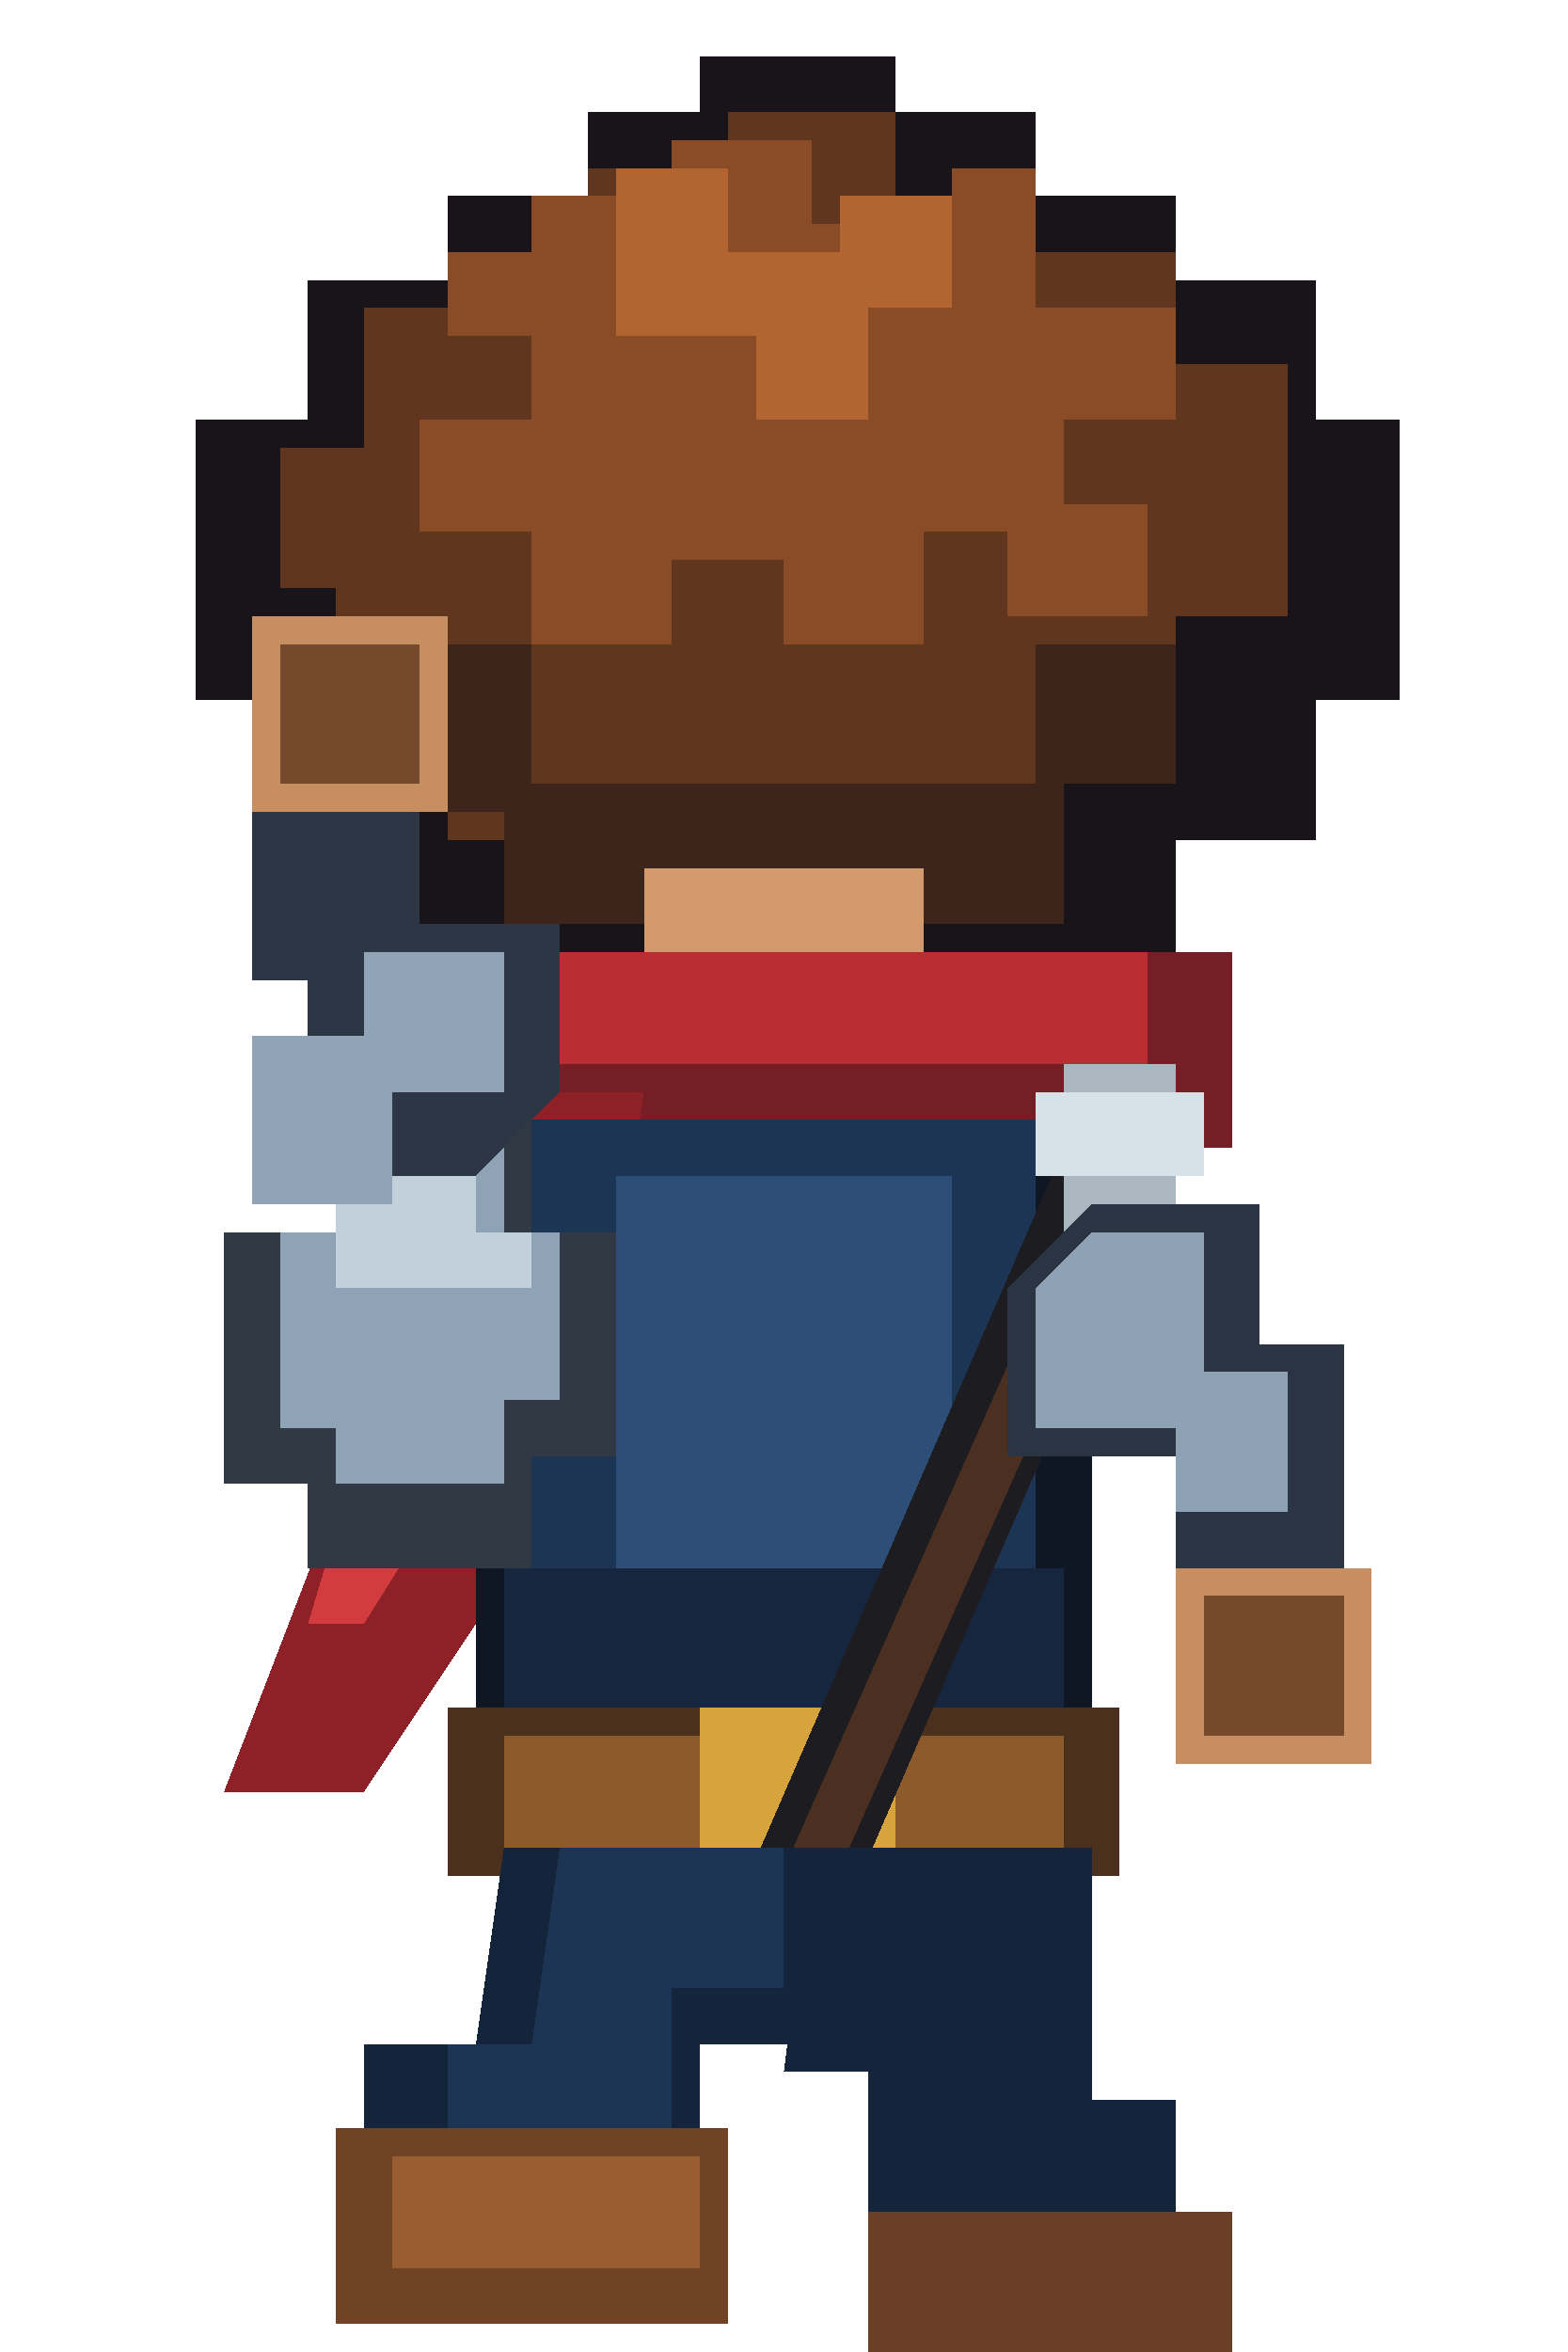
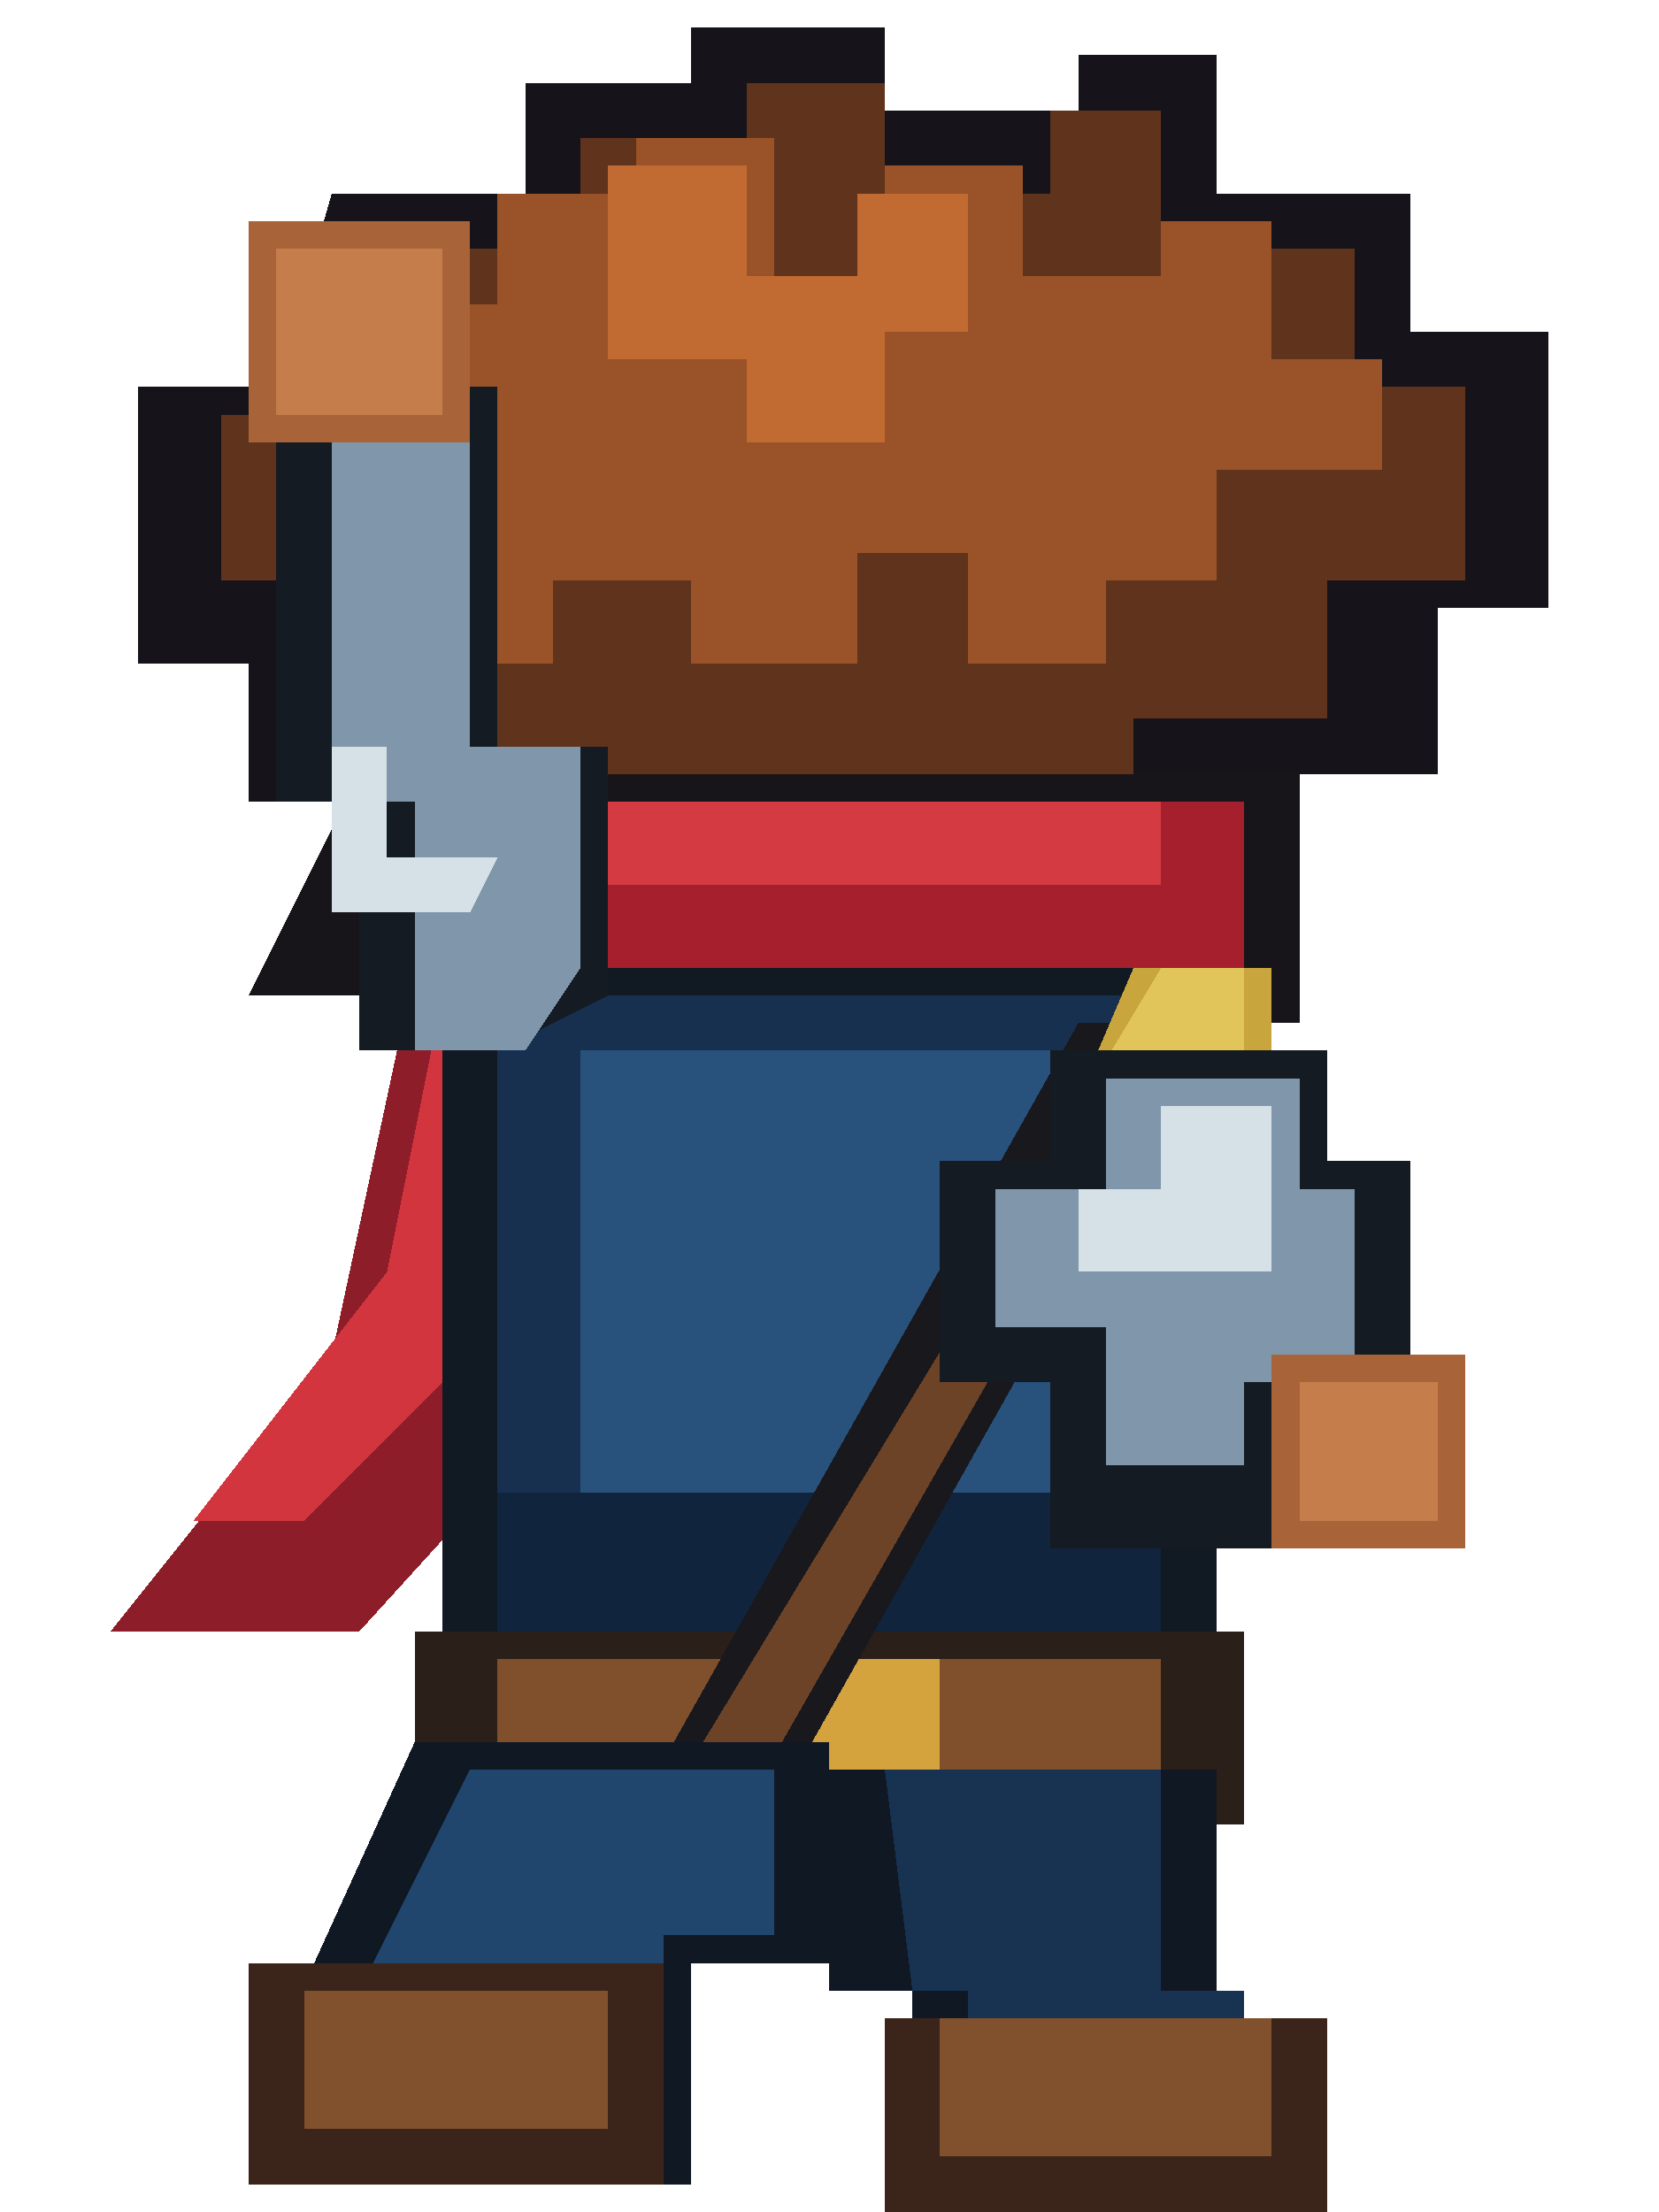
- <svg xmlns="http://www.w3.org/2000/svg" width="56" height="84" viewBox="0 0 56 84" shape-rendering="crispEdges">
-   <rect width="56" height="84" fill="none" />
-   <path fill="#181419" d="M16 7h5V4h4V2h7v2h5v3h5v3h5v5h3v10h-3v5h-5v4H15v-3h-5v-6H7V15h4v-5h5z" />
-   <path fill="#60361f" d="M16 9h5V6h5V4h6v3h5v2h5v4h4v9h-4v5h-5v3H16v-3h-4v-6H10v-5h3v-5h3z" />
-   <path fill="#8a4c27" d="M19 7h5V5h5v3h5V6h3v5h5v4h-4v3h3v4h-5v-3h-3v4h-5v-3h-4v3h-5v-4h-4v-4h4v-3h-3v-3h3z" />
-   <path fill="#b26531" d="M22 6h4v3h4V7h4v4h-3v4h-4v-3h-5z" />
-   <path fill="#3d251b" d="M15 23h4v5h18v-5h5v5h-4v5H18v-4h-3z" />
-   <rect x="23" y="31" width="10" height="5" fill="#d39a6d" />
-   <path fill="#761e26" d="M12 34h32v7H12z" />
-   <path fill="#b92d33" d="M15 34h26v4H15z" />
-   <path fill="#8e2028" d="M14 39h9l-2 13-8 12H8l5-13z" />
-   <path fill="#d23c3f" d="M15 40h5l-2 10-5 8h-2l3-10z" />
-   <path fill="#0f1724" d="M17 40h22v24H17z" />
-   <path fill="#1d3554" d="M19 40h18v21H19z" />
-   <path fill="#2d4f77" d="M22 42h12v16H22z" />
-   <path fill="#15263e" d="M18 56h20v8H18z" />
-   <path fill="#313944" d="M12 40h7v4h3v8h-3v4h-8v-3H8v-9h4z" />
-   <path fill="#8fa3b7" d="M12 41h6v3h2v6h-2v3h-6v-2H10v-7h2z" />
-   <path fill="#c1d0db" d="M13 42h4v2h2v2h-7v-3h1z" />
-   <rect x="16" y="61" width="24" height="6" fill="#4b301e" />
-   <rect x="18" y="62" width="20" height="4" fill="#8d5a2c" />
-   <rect x="25" y="61" width="7" height="6" fill="#d6a33d" />
-   <path fill="#1d1c20" d="M38 41h4l-13 30h-4z" />
-   <path fill="#4b2f20" d="M39 42h2L29 69h-2z" />
-   <rect x="38" y="38" width="4" height="8" fill="#aab7c1" />
-   <rect x="37" y="39" width="6" height="3" fill="#d7e1e8" />
-   <rect x="25" y="68" width="10" height="3" fill="#2a201b" />
-   <path fill="#2c3644" d="M17 42h-6v-7H9V24h6v9h5v6z" />
-   <path fill="#91a4b7" d="M13 34h5v5h-4v4h-5v-6h4z" />
-   <path fill="#c68e61" d="M9 22h7v7H9z" />
-   <path fill="#75492c" d="M10 23h5v5h-5z" />
-   <path fill="#2a3442" d="M39 43h6v5h3v10h-6v-6h-6v-6z" />
-   <path fill="#8ea2b5" d="M39 44h4v5h3v5h-4v-3h-5v-5z" />
-   <path fill="#c68e61" d="M42 56h7v7h-7z" />
-   <path fill="#75492c" d="M43 57h5v5h-5z" />
-   <path fill="#14243b" d="M18 66h11v7h-4v7H13v-7h4z" />
-   <path fill="#1d3554" d="M20 66h8v5h-4v6h-8v-4h3z" />
-   <path fill="#14243b" d="M29 66h10v9h3v9H31V74h-3z" />
-   <path fill="#704327" d="M12 76h14v7H12z" />
-   <path fill="#9a5d31" d="M14 77h11v4H14z" />
-   <path fill="#6a3f25" d="M31 79h13v5H31z" />
+ <svg xmlns="http://www.w3.org/2000/svg" width="60" height="80" viewBox="0 0 60 80" shape-rendering="crispEdges">
+   <rect width="60" height="80" fill="none" />
+   <path fill="#16141a" d="M12 7h7V3h6V1h7v3h7V2h5v5h7v5h5v10h-4v6h-8v4H16v-3H9v-5H5V14h5z" />
+   <path fill="#60331d" d="M14 9h7V5h6V3h5v4h6V4h4v5h7v5h4v7h-5v5h-7v3H17v-3h-6v-5H8v-6h6z" />
+   <path fill="#9a5328" d="M18 7h5V5h5v5h4V6h5v4h5V8h4v5h4v4h-6v4h-4v3h-5v-4h-4v4h-6v-3h-5v3h-6v-4h-4v-4h5v-5h3z" />
+   <path fill="#c16b32" d="M22 6h5v4h4V7h4v5h-3v4h-5v-3h-5z" />
+   <path fill="#18151a" d="M13 28h34v9h-7l-1 4-8-1H16v-4H9z" />
+   <path fill="#a5202c" d="M14 29h31v6H14z" />
+   <path fill="#d43a42" d="M17 29h25v3H17z" />
+   <path fill="#8d1d28" d="M15 35h10l-2 13-10 11H4l8-10z" />
+   <path fill="#d2353e" d="M16 36h6l-2 10-9 9H7l7-9z" />
+   <path fill="#111923" d="M16 35h28v26H16z" />
+   <path fill="#173050" d="M18 36h24v23H18z" />
+   <path fill="#28517b" d="M21 38h17v17H21z" />
+   <path fill="#10243d" d="M18 54h24v8H18z" />
+   <path fill="#2a1f19" d="M15 59h30v7H15z" />
+   <rect x="18" y="60" width="24" height="5" fill="#80502c" />
+   <rect x="27" y="60" width="7" height="5" fill="#d4a33d" />
+   <path fill="#18181d" d="M39 37h5L26 69h-5z" />
+   <path fill="#6d4327" d="M40 39h2L26 67h-3z" />
+   <path fill="#c8a63d" d="M41 35h5v5h-3l-2 4-3-2z" />
+   <path fill="#e2c55a" d="M42 35h3v3h-2l-2 3-2-1z" />
+   <path fill="#151b23" d="M18 38h-5v-9h-3V14h8v13h4v9z" />
+   <path fill="#7f96ab" d="M19 38h-4v-9h-3V16h5v11h4v8z" />
+   <path fill="#d5e0e7" d="M18 31h-4v-4h-2v6h5z" />
+   <rect x="9" y="8" width="8" height="8" fill="#a96339" />
+   <rect x="10" y="9" width="6" height="6" fill="#c47d4b" />
+   <path fill="#151b23" d="M42 38h6v4h3v10h-5v4h-8v-6h-4v-8h4v-4z" />
+   <path fill="#7f96ab" d="M43 39h4v4h2v7h-4v3h-5v-5h-4v-5h4v-4z" />
+   <path fill="#d5e0e7" d="M46 40h-4v3h-3v3h7z" />
+   <rect x="46" y="49" width="7" height="7" fill="#a96339" />
+   <rect x="47" y="50" width="5" height="5" fill="#c47d4b" />
+   <path fill="#101824" d="M30 64h14v10h3v6H33v-8h-3z" />
+   <path fill="#183252" d="M32 64h10v8h3v5H35v-5h-2z" />
+   <path fill="#101824" d="M15 63h15v8h-5v8H11v-5h-1z" />
+   <path fill="#20466e" d="M17 64h11v6h-4v6H14v-4h-1z" />
+   <path fill="#3b251b" d="M32 73h16v7H32z" />
+   <path fill="#81502d" d="M34 73h12v5H34z" />
+   <path fill="#3b251b" d="M9 71h15v8H9z" />
+   <path fill="#81502d" d="M11 72h11v5H11z" />
</svg>
